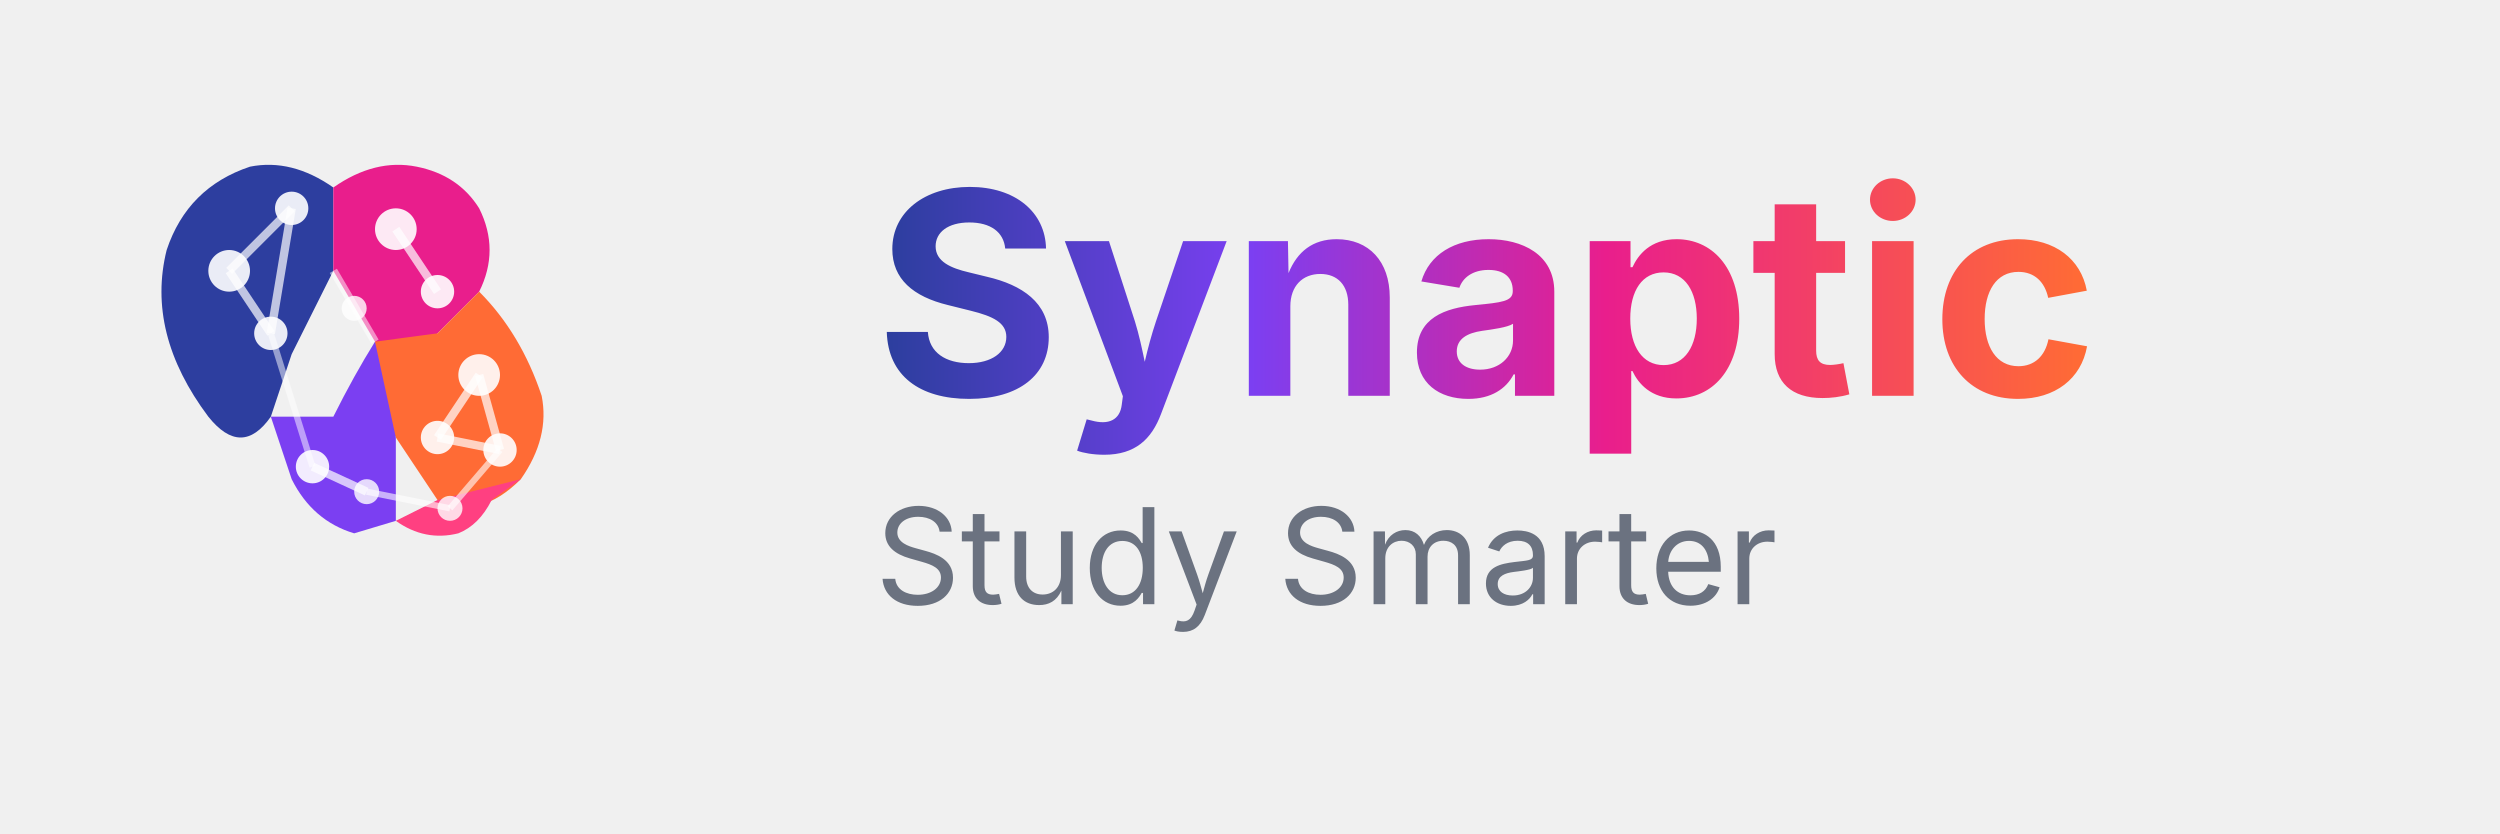
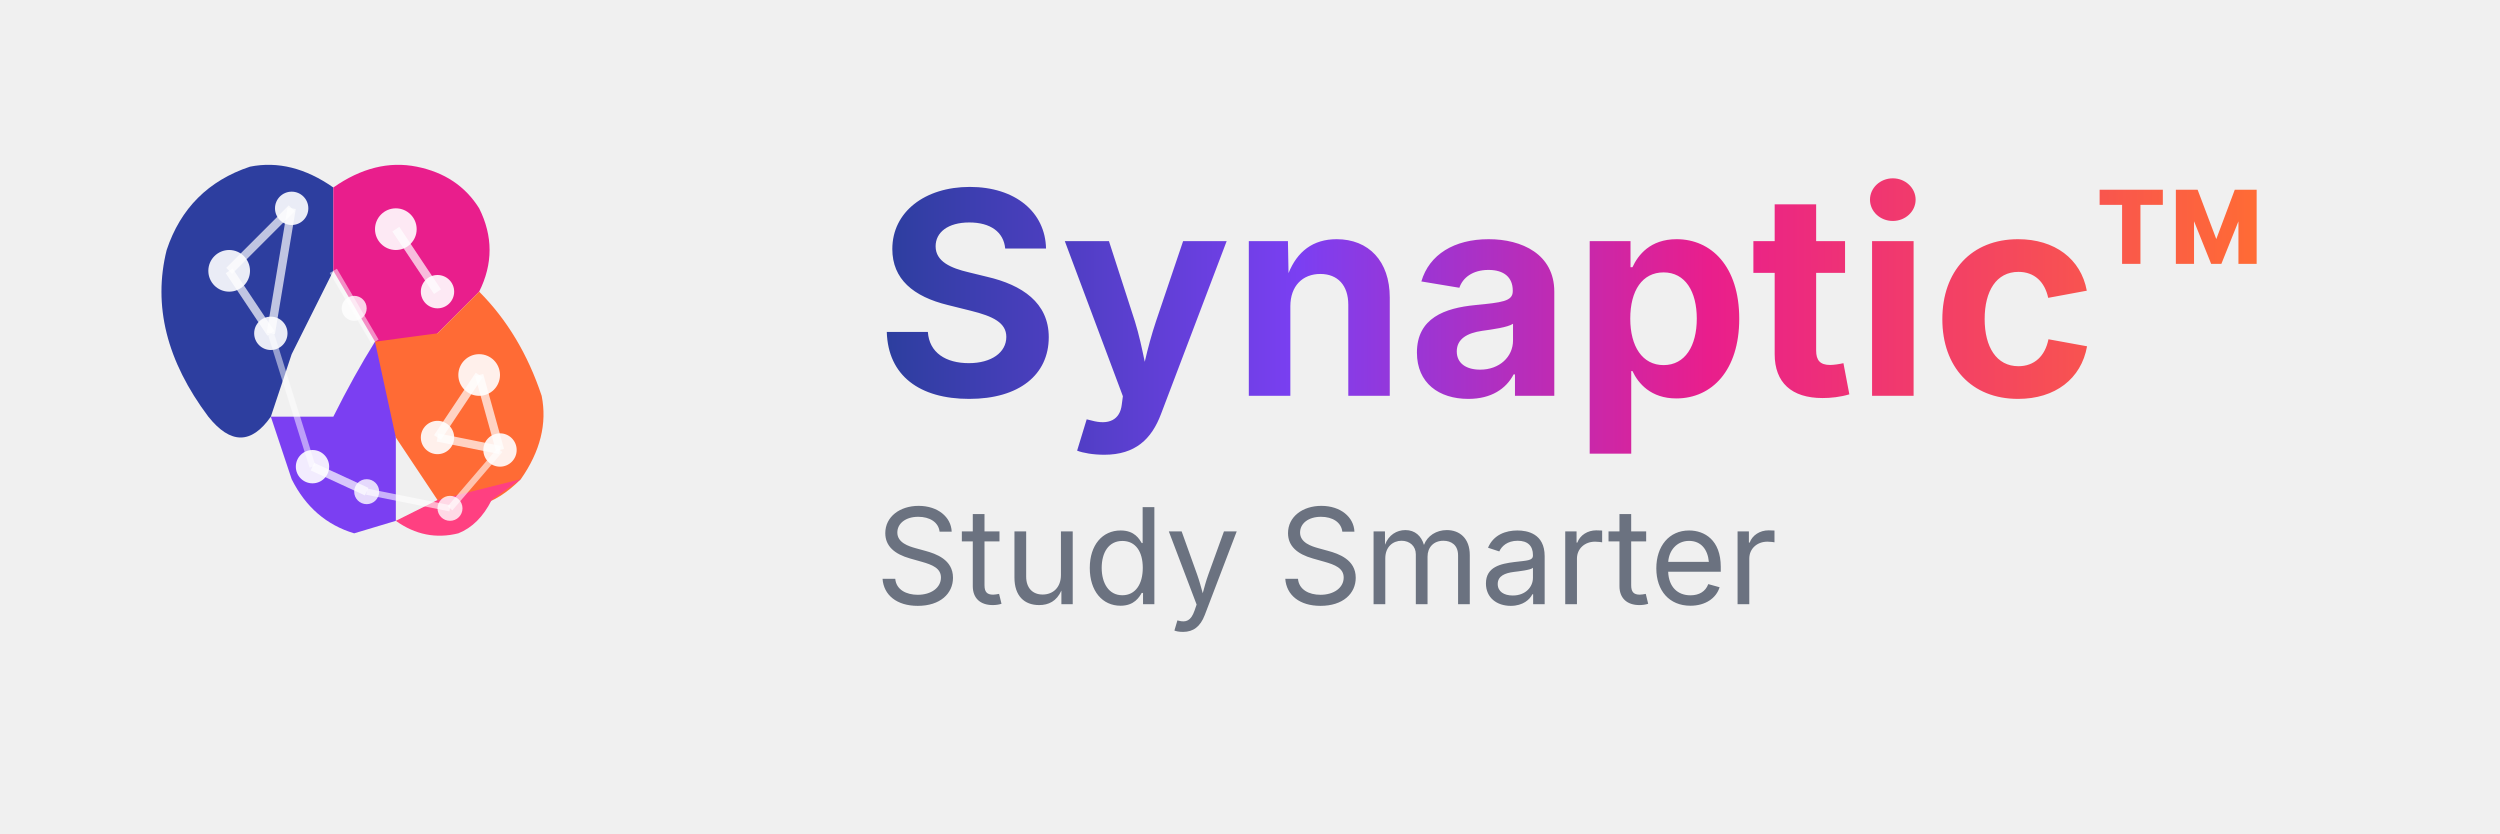
<svg xmlns="http://www.w3.org/2000/svg" width="600" height="200" viewBox="0 0 600 200" fill="none">
  <defs>
    <linearGradient id="brainGradient" x1="0%" y1="0%" x2="100%" y2="0%">
      <stop offset="0%" style="stop-color:#2D3E9F;stop-opacity:1" />
      <stop offset="35%" style="stop-color:#7B3FF2;stop-opacity:1" />
      <stop offset="50%" style="stop-color:#E91E8C;stop-opacity:1" />
      <stop offset="70%" style="stop-color:#FF4081;stop-opacity:1" />
      <stop offset="100%" style="stop-color:#FF6B35;stop-opacity:1" />
    </linearGradient>
    <linearGradient id="textGradient" x1="0%" y1="0%" x2="100%" y2="0%">
      <stop offset="0%" style="stop-color:#2D3E9F;stop-opacity:1" />
      <stop offset="30%" style="stop-color:#7B3FF2;stop-opacity:1" />
      <stop offset="60%" style="stop-color:#E91E8C;stop-opacity:1" />
      <stop offset="100%" style="stop-color:#FF6B35;stop-opacity:1" />
    </linearGradient>
  </defs>
  <g transform="translate(20, 30)">
    <path d="M 30 70 Q 15 50, 20 30 Q 25 15, 40 10 Q 50 8, 60 15 L 60 35 Q 55 45, 50 55 L 45 70 Q 38 80, 30 70 Z" fill="#2D3E9F" />
    <circle cx="35" cy="35" r="5" fill="white" opacity="0.9" />
    <circle cx="50" cy="20" r="4" fill="white" opacity="0.9" />
    <circle cx="45" cy="50" r="4" fill="white" opacity="0.9" />
    <line x1="35" y1="35" x2="50" y2="20" stroke="white" stroke-width="2" opacity="0.7" />
    <line x1="35" y1="35" x2="45" y2="50" stroke="white" stroke-width="2" opacity="0.7" />
    <line x1="50" y1="20" x2="45" y2="50" stroke="white" stroke-width="2" opacity="0.7" />
    <path d="M 60 15 Q 70 8, 80 10 Q 90 12, 95 20 Q 100 30, 95 40 L 85 50 Q 80 55, 70 52 L 60 35 Z" fill="#E91E8C" />
    <circle cx="75" cy="25" r="5" fill="white" opacity="0.9" />
    <circle cx="85" cy="40" r="4" fill="white" opacity="0.9" />
    <line x1="75" y1="25" x2="85" y2="40" stroke="white" stroke-width="2" opacity="0.7" />
    <line x1="60" y1="35" x2="70" y2="52" stroke="white" stroke-width="2" opacity="0.5" />
    <circle cx="65" cy="44" r="3" fill="white" opacity="0.8" />
    <path d="M 95 40 Q 105 50, 110 65 Q 112 75, 105 85 Q 95 95, 85 90 L 75 75 Q 70 65, 70 52 L 85 50 Z" fill="#FF6B35" />
    <circle cx="95" cy="60" r="5" fill="white" opacity="0.9" />
    <circle cx="85" cy="75" r="4" fill="white" opacity="0.9" />
    <circle cx="100" cy="78" r="4" fill="white" opacity="0.9" />
    <line x1="95" y1="60" x2="85" y2="75" stroke="white" stroke-width="2" opacity="0.7" />
    <line x1="95" y1="60" x2="100" y2="78" stroke="white" stroke-width="2" opacity="0.7" />
    <line x1="85" y1="75" x2="100" y2="78" stroke="white" stroke-width="2" opacity="0.7" />
    <path d="M 45 70 L 50 85 Q 55 95, 65 98 L 75 95 L 75 75 L 70 52 Q 65 60, 60 70 Z" fill="#7B3FF2" />
    <circle cx="55" cy="82" r="4" fill="white" opacity="0.9" />
    <circle cx="68" cy="88" r="3" fill="white" opacity="0.8" />
    <line x1="55" y1="82" x2="68" y2="88" stroke="white" stroke-width="2" opacity="0.7" />
    <line x1="45" y1="50" x2="55" y2="82" stroke="white" stroke-width="1.5" opacity="0.5" />
    <path d="M 75 95 Q 82 100, 90 98 Q 95 96, 98 90 L 105 85 L 85 90 Z" fill="#FF4081" />
    <circle cx="88" cy="92" r="3" fill="white" opacity="0.8" />
    <line x1="68" y1="88" x2="88" y2="92" stroke="white" stroke-width="1.5" opacity="0.6" />
    <line x1="88" y1="92" x2="100" y2="78" stroke="white" stroke-width="1.5" opacity="0.6" />
  </g>
-   <text x="210" y="95" font-family="'Inter', 'Helvetica Neue', Arial, sans-serif" font-size="68" font-weight="700" fill="url(#textGradient)">Synaptic</text>
+   <text x="210" y="95" font-family="'Inter', 'Helvetica Neue', Arial, sans-serif" font-size="68" font-weight="700" fill="url(#textGradient)">Synaptic™</text>
  <text x="210" y="145" font-family="'Inter', 'Helvetica Neue', Arial, sans-serif" font-size="32" font-weight="400" fill="#6B7280">Study Smarter</text>
</svg>
